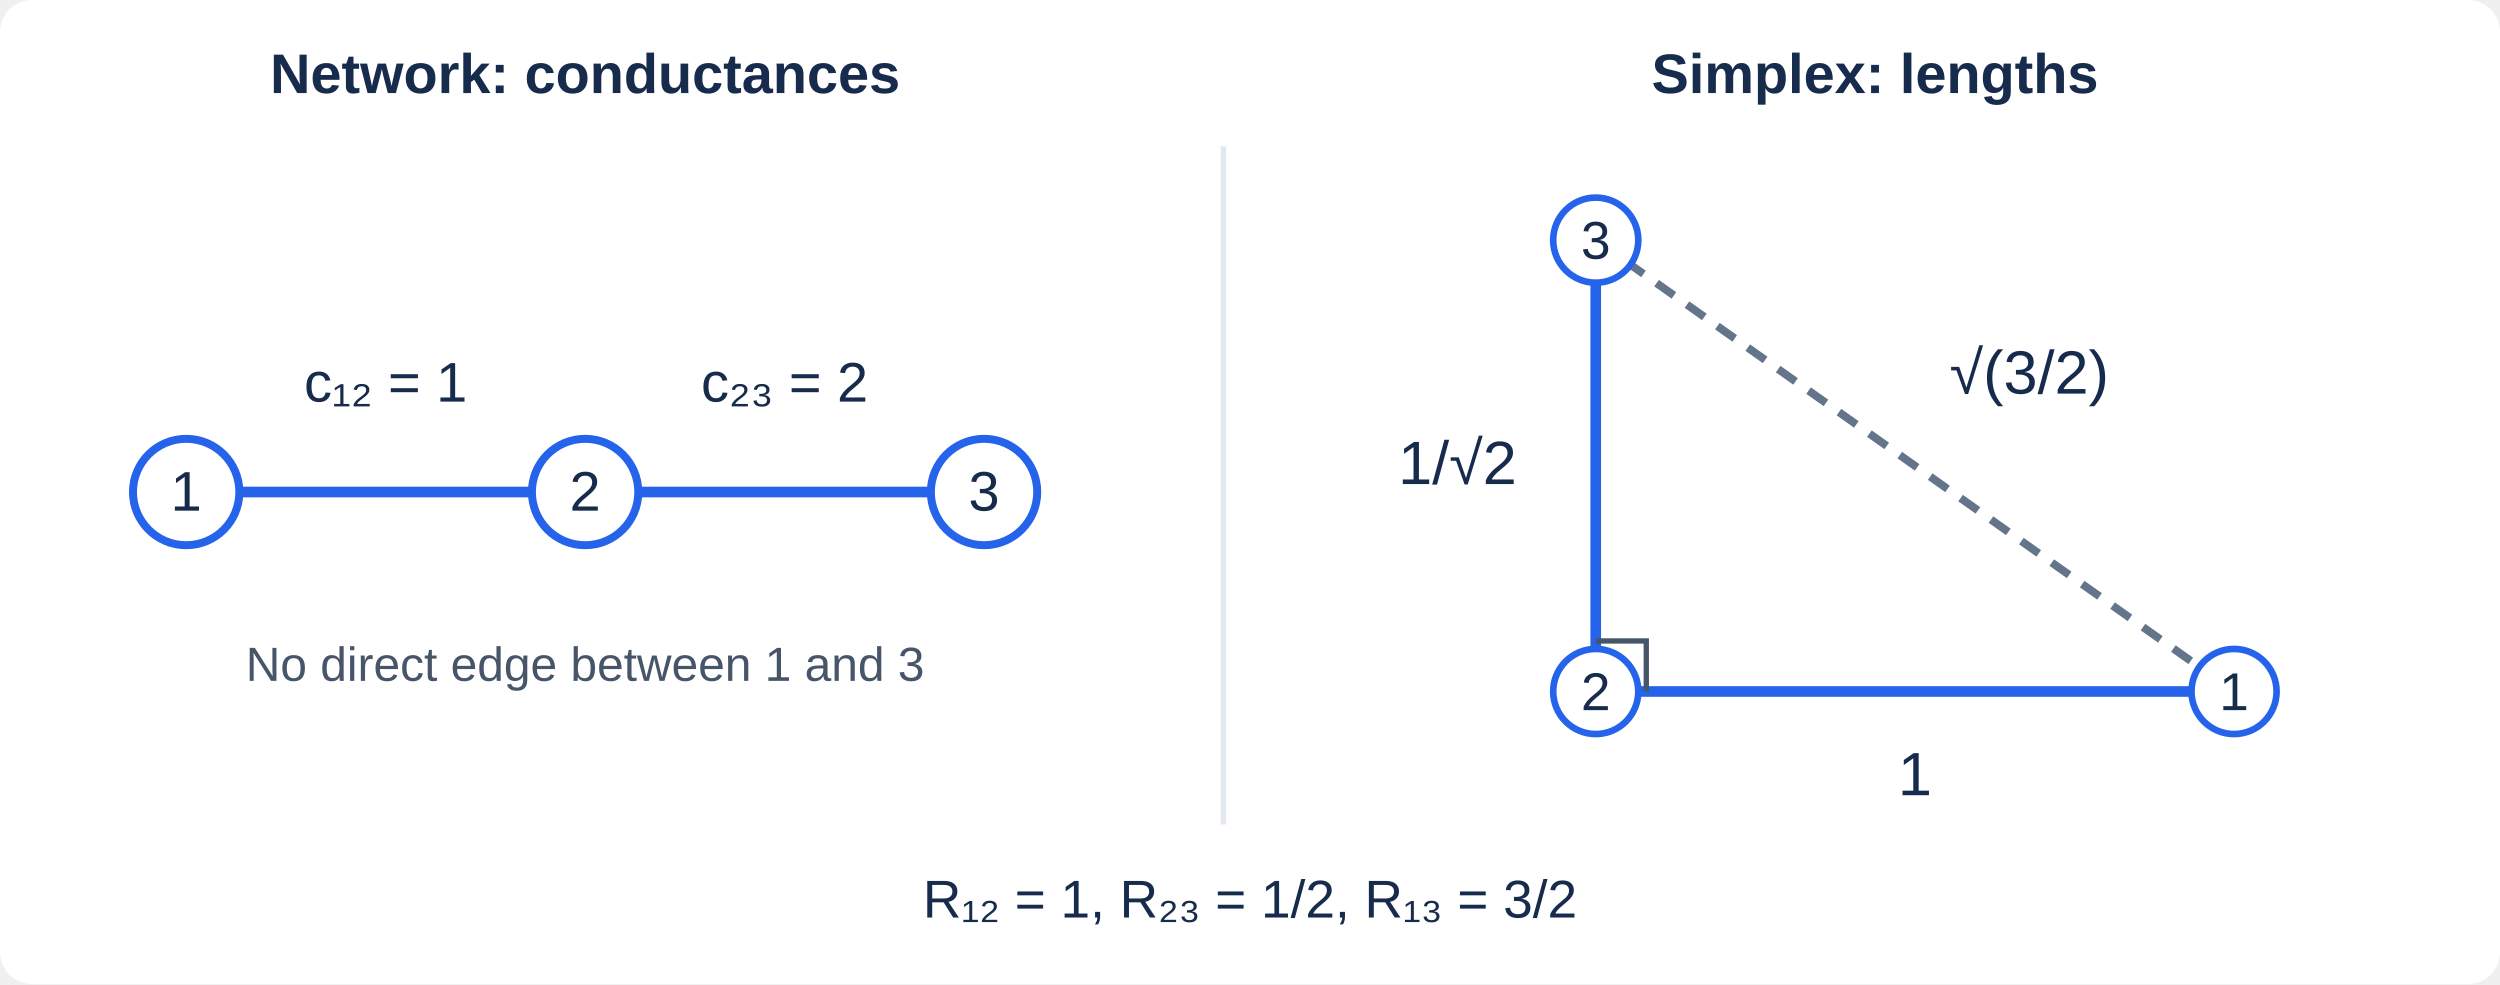
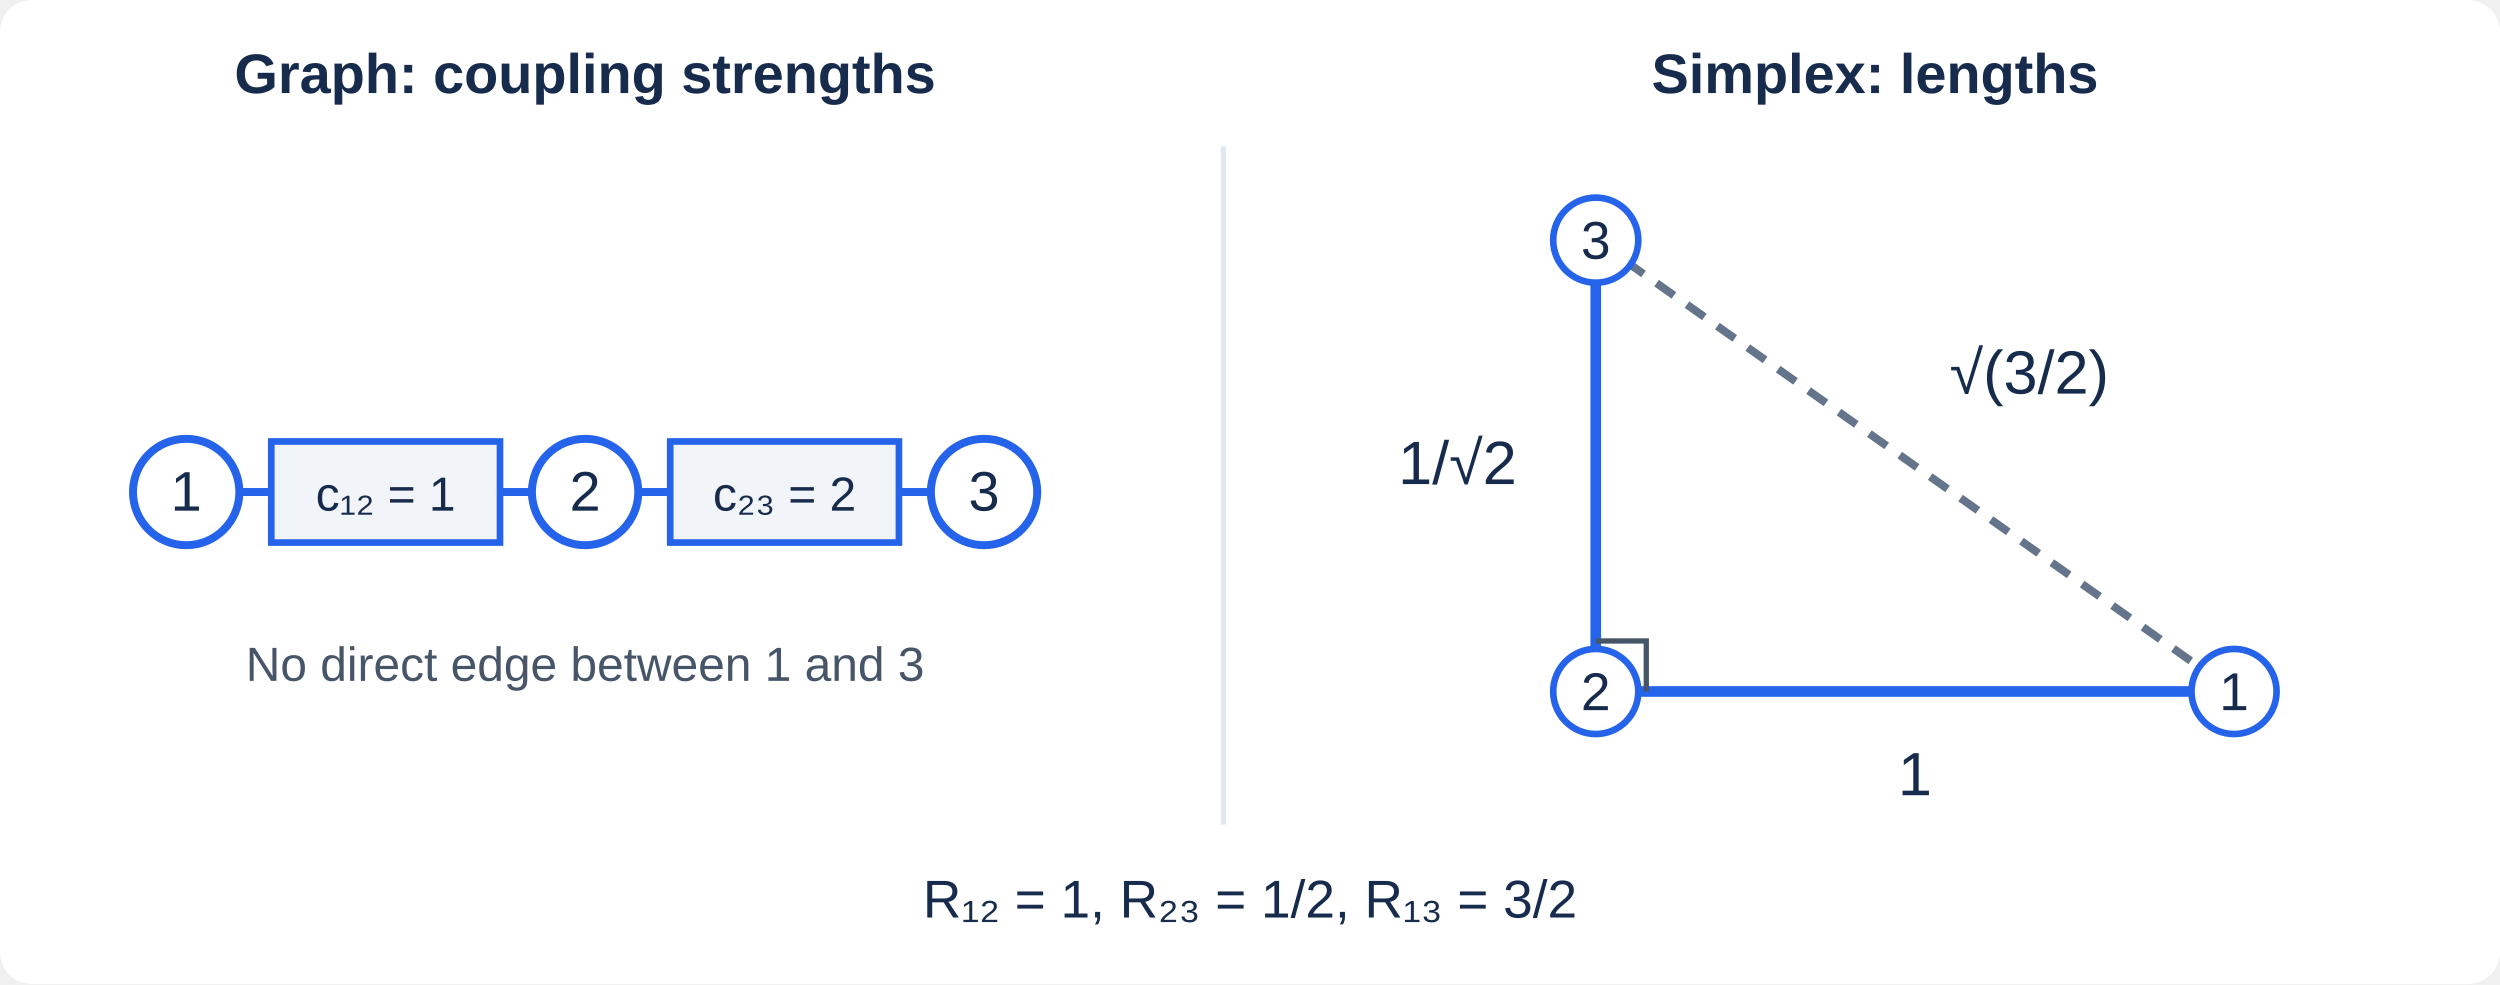
<svg xmlns="http://www.w3.org/2000/svg" width="940" height="370" viewBox="0 0 940 370" role="img" aria-labelledby="title desc">
  <rect width="940" height="370" rx="12" fill="#fff" />
  <g font-family="Arial, sans-serif" fill="#172b4d" text-anchor="middle">
-     <text x="220" y="35" font-size="21" font-weight="bold">Network: conductances</text>
+     <text x="220" y="35" font-size="21" font-weight="bold">Graph: coupling strengths</text>
    <text x="705" y="35" font-size="21" font-weight="bold">Simplex: lengths</text>
-     <path d="M70 185H370" stroke="#2563eb" stroke-width="4" fill="none" />
-     <text x="145" y="151" font-size="21">c₁₂ = 1</text>
-     <text x="295" y="151" font-size="21">c₂₃ = 2</text>
+     <path d="M90 185H102 M188 185H200 M240 185H252 M338 185H350" stroke="#2563eb" stroke-width="3" fill="none" />
+     <rect x="102" y="166" width="86" height="38" fill="#f1f5f9" stroke="#2563eb" stroke-width="2.5" />
+     <rect x="252" y="166" width="86" height="38" fill="#f1f5f9" stroke="#2563eb" stroke-width="2.5" />
+     <text x="145" y="192" font-size="18">c₁₂ = 1</text>
+     <text x="295" y="192" font-size="18">c₂₃ = 2</text>
    <circle cx="70" cy="185" r="20" fill="#fff" stroke="#2563eb" stroke-width="3" />
    <text x="70" y="192" font-size="21">1</text>
    <circle cx="220" cy="185" r="20" fill="#fff" stroke="#2563eb" stroke-width="3" />
    <text x="220" y="192" font-size="21">2</text>
    <circle cx="370" cy="185" r="20" fill="#fff" stroke="#2563eb" stroke-width="3" />
    <text x="370" y="192" font-size="21">3</text>
    <text x="220" y="256" font-size="18" fill="#475569">No direct edge between 1 and 3</text>
    <path d="M600 90.294V260H840" stroke="#2563eb" stroke-width="4" fill="none" />
    <path d="M600 90.294L840 260" stroke="#64748b" stroke-width="3" stroke-dasharray="8 6" fill="none" />
    <path d="M600 241H619V260" stroke="#475569" stroke-width="2" fill="none" />
    <circle cx="600" cy="260" r="16" fill="#fff" stroke="#2563eb" stroke-width="2.5" />
    <text x="600" y="267" font-size="20">2</text>
    <circle cx="840" cy="260" r="16" fill="#fff" stroke="#2563eb" stroke-width="2.5" />
    <text x="840" y="267" font-size="20">1</text>
    <circle cx="600" cy="90.294" r="16" fill="#fff" stroke="#2563eb" stroke-width="2.5" />
    <text x="600" y="97.294" font-size="20">3</text>
    <text x="720" y="299" font-size="23">1</text>
    <text x="548" y="182" font-size="23">1/√2</text>
    <text x="763" y="148" font-size="23">√(3/2)</text>
    <line x1="460" y1="55" x2="460" y2="310" stroke="#e2e8f0" stroke-width="2" />
    <text x="470" y="345" font-size="20">R₁₂ = 1,   R₂₃ = 1/2,   R₁₃ = 3/2</text>
  </g>
</svg>
